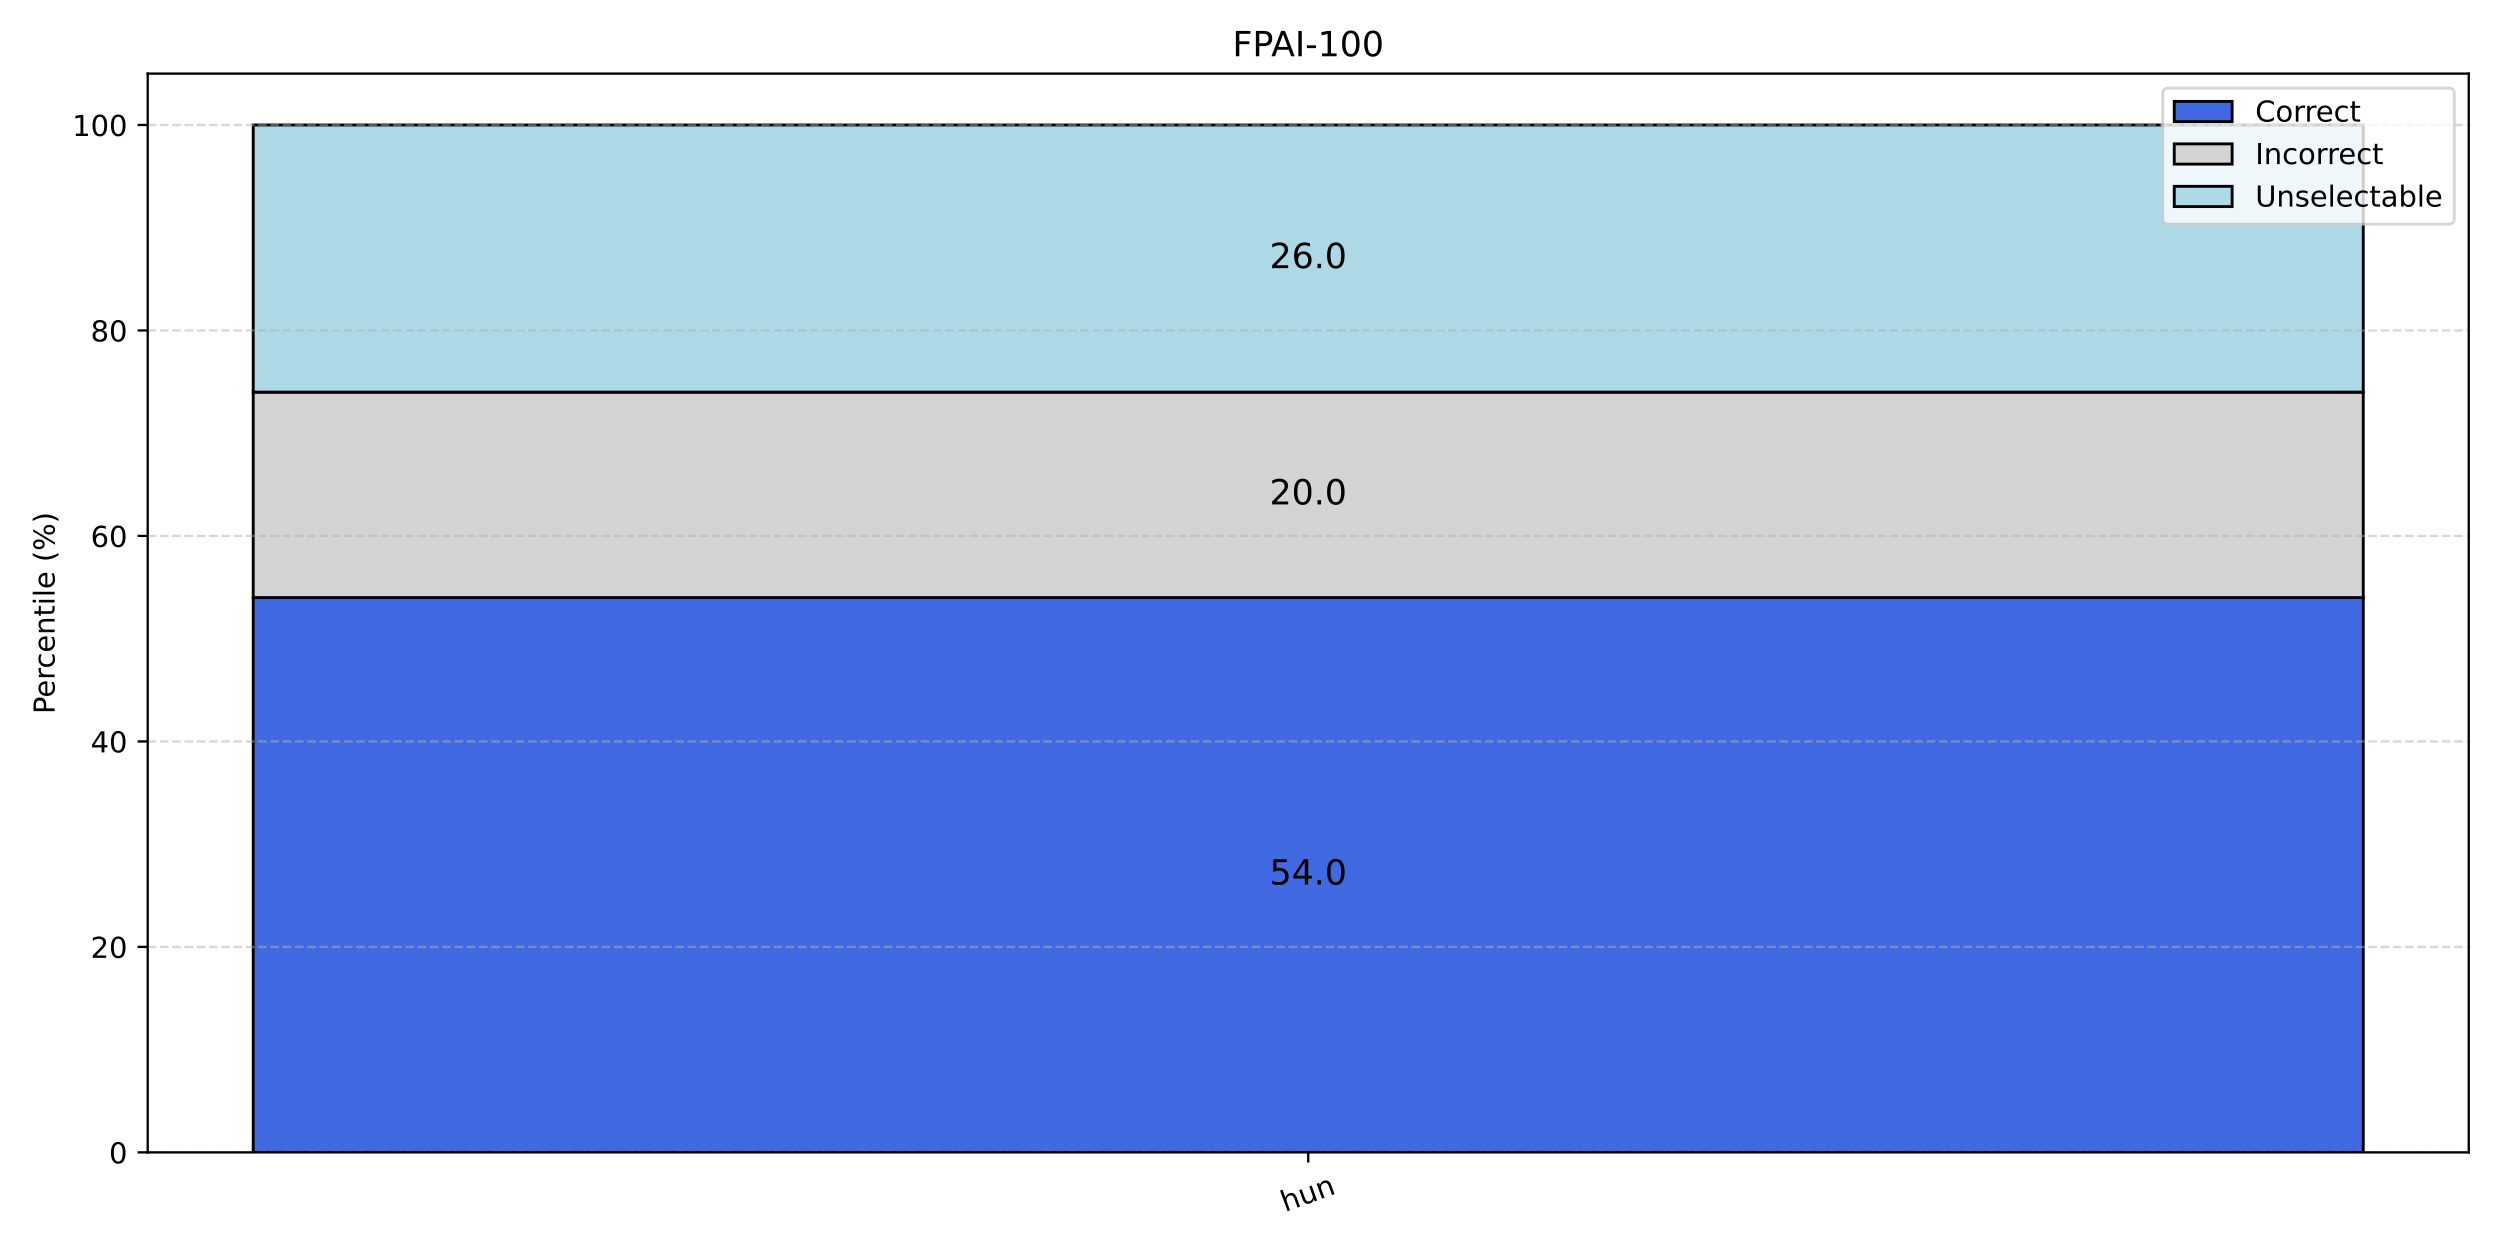
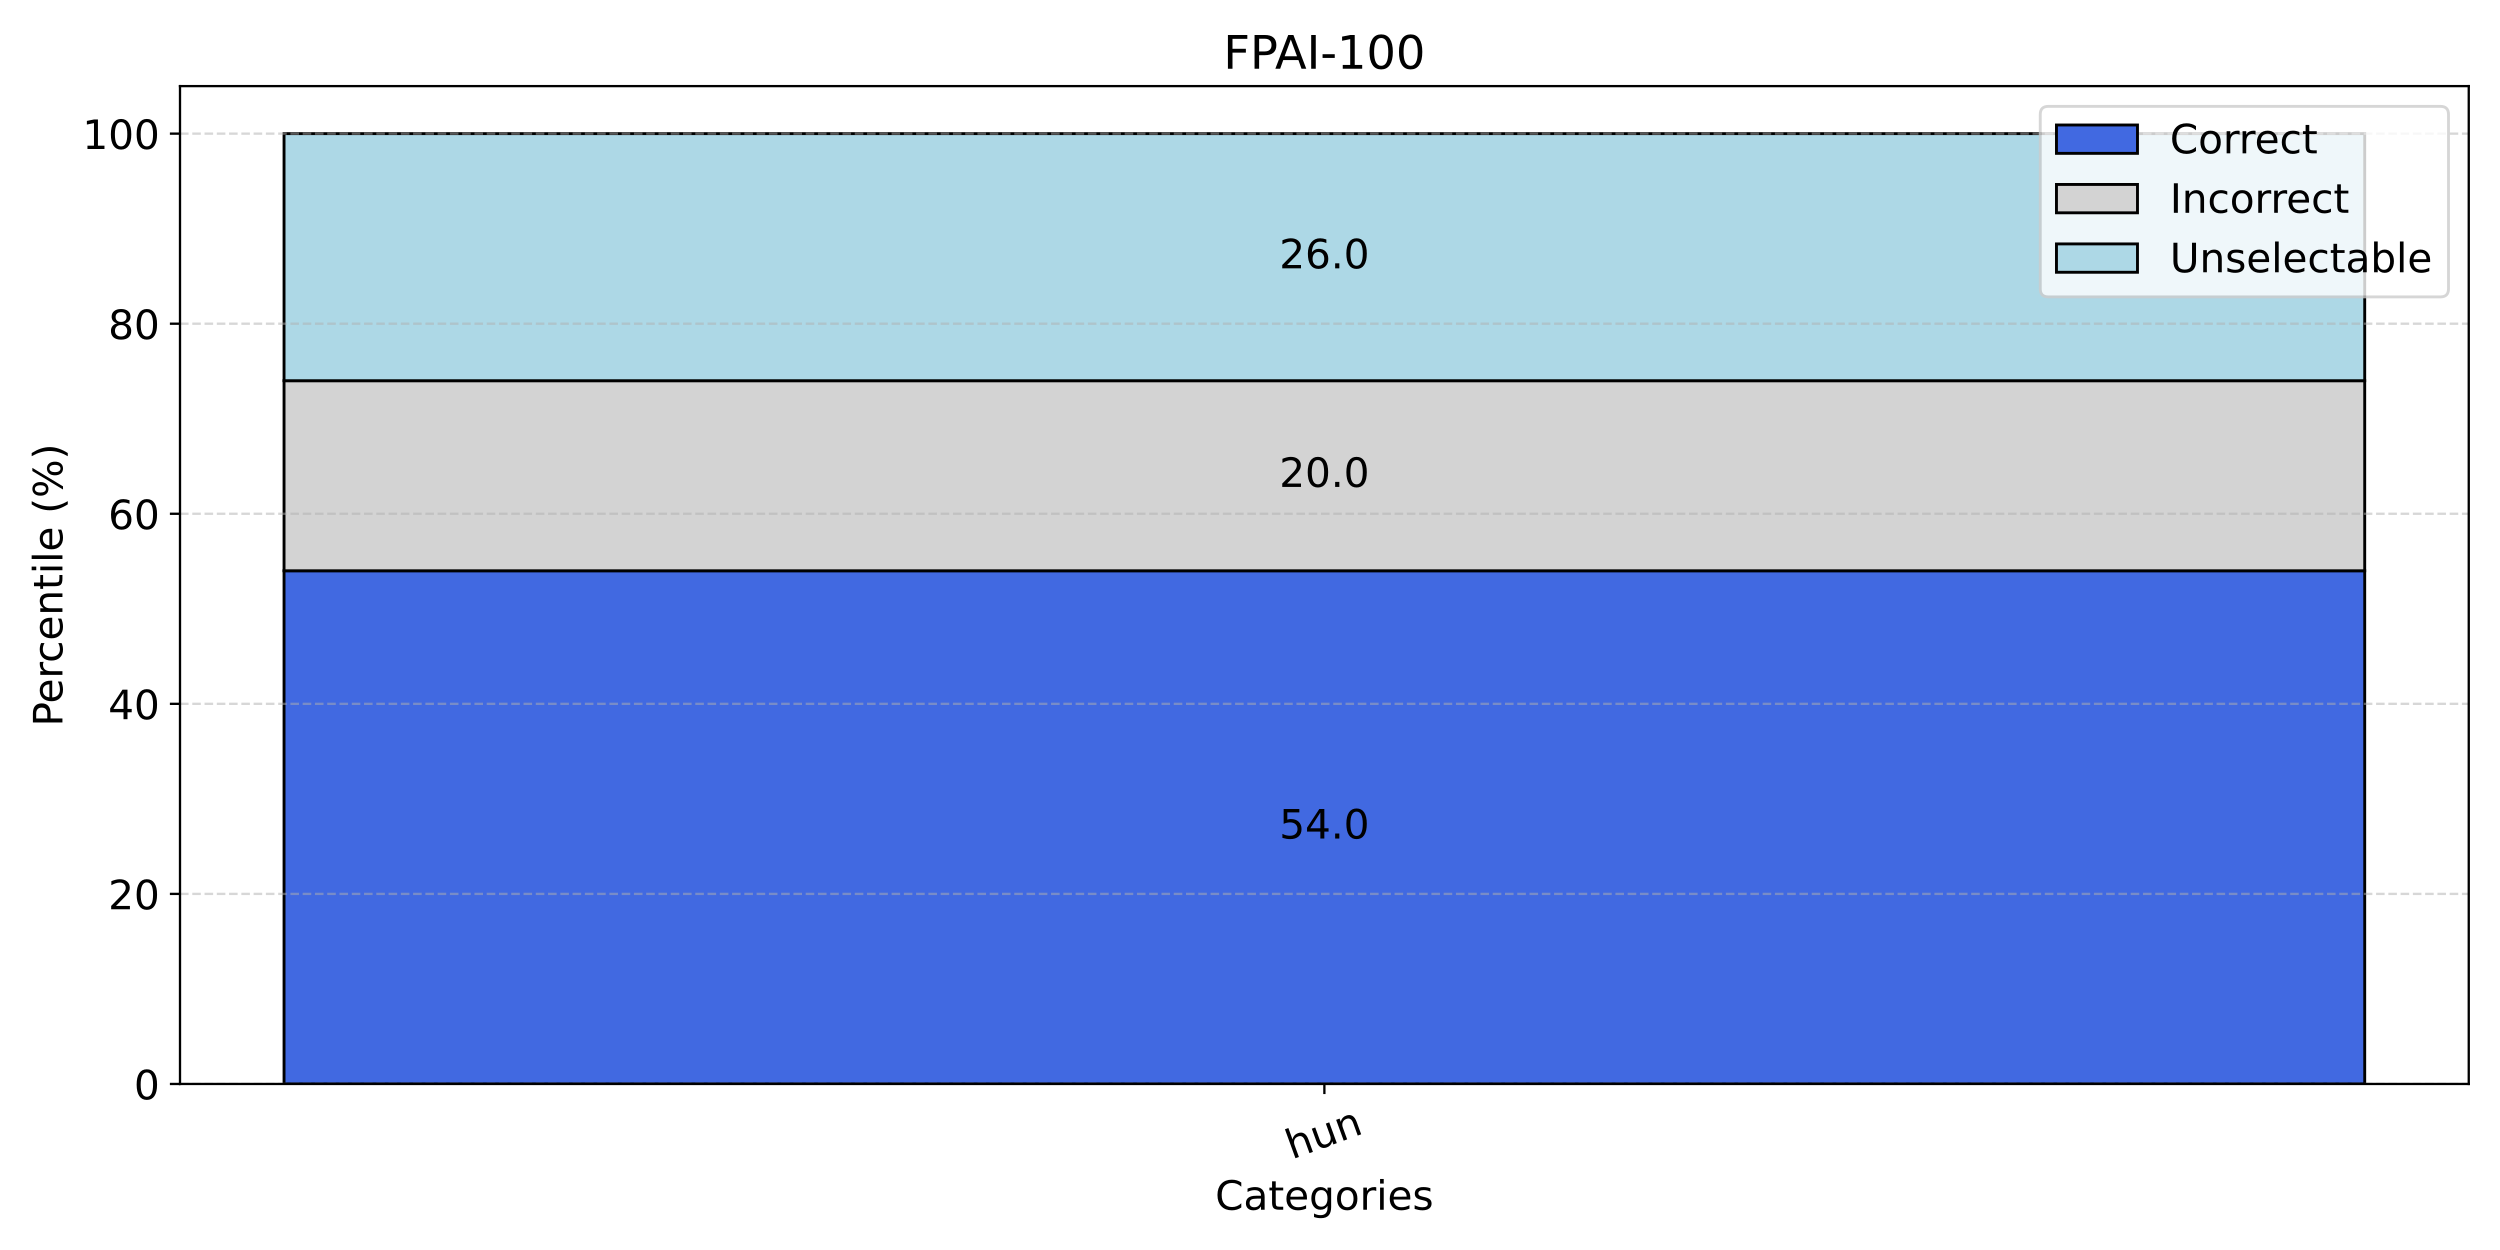
<svg xmlns="http://www.w3.org/2000/svg" xmlns:xlink="http://www.w3.org/1999/xlink" width="864pt" height="432pt" viewBox="0 0 864 432" version="1.1">
  <defs>
    <style type="text/css">*{stroke-linejoin: round; stroke-linecap: butt}</style>
  </defs>
  <g id="figure_1">
    <g id="patch_1">
      <path d="M 0 432  L 864 432  L 864 0  L 0 0  z " style="fill: #ffffff" />
    </g>
    <g id="axes_1">
      <g id="patch_2">
-         <path d="M 51.05 398.264  L 853.2 398.264  L 853.2 25.44  L 51.05 25.44  z " style="fill: #ffffff" />
+         <path d="M 62.21 374.615  L 853.2 374.615  L 853.2 29.76  L 62.21 29.76  z " style="fill: #ffffff" />
      </g>
      <g id="patch_3">
-         <path d="M 87.511 398.264  L 816.739 398.264  L 816.739 206.526  L 87.511 206.526  z " clip-path="url(#p2a000e35a6)" style="fill: #4169e1; stroke: #000000; stroke-linejoin: miter" />
+         <path d="M 98.164 374.615  L 817.246 374.615  L 817.246 197.261  L 98.164 197.261  z " clip-path="url(#p6a1ca56af4)" style="fill: #4169e1; stroke: #000000; stroke-linejoin: miter" />
      </g>
      <g id="patch_4">
-         <path d="M 87.511 206.526  L 816.739 206.526  L 816.739 135.512  L 87.511 135.512  z " clip-path="url(#p2a000e35a6)" style="fill: #d3d3d3; stroke: #000000; stroke-linejoin: miter" />
+         <path d="M 98.164 197.261  L 817.246 197.261  L 817.246 131.574  L 98.164 131.574  z " clip-path="url(#p6a1ca56af4)" style="fill: #d3d3d3; stroke: #000000; stroke-linejoin: miter" />
      </g>
      <g id="patch_5">
-         <path d="M 87.511 135.512  L 816.739 135.512  L 816.739 43.194  L 87.511 43.194  z " clip-path="url(#p2a000e35a6)" style="fill: #add8e6; stroke: #000000; stroke-linejoin: miter" />
+         <path d="M 98.164 131.574  L 817.246 131.574  L 817.246 46.182  L 98.164 46.182  z " clip-path="url(#p6a1ca56af4)" style="fill: #add8e6; stroke: #000000; stroke-linejoin: miter" />
      </g>
      <g id="matplotlib.axis_1">
        <g id="xtick_1">
          <g id="line2d_1">
            <defs>
-               <path id="mdf050660d8" d="M 0 0  L 0 3.5  " style="stroke: #000000; stroke-width: 0.8" />
-             </defs>
-             <g>
-               <use xlink:href="#mdf050660d8" x="452.125" y="398.264" style="stroke: #000000; stroke-width: 0.8" />
+               <path id="m8a8d62058d" d="M 0 0  L 0 3.5  " style="stroke: #000000; stroke-width: 0.8" />
+             </defs>
+             <g>
+               <use xlink:href="#m8a8d62058d" x="457.705" y="374.615" style="stroke: #000000; stroke-width: 0.8" />
            </g>
          </g>
          <g id="text_1">
-             <g transform="translate(444.1358 418.9066) rotate(-20) scale(0.1 -0.1)">
+             <g transform="translate(446.5201 400.7151) rotate(-20) scale(0.14 -0.14)">
              <defs>
                <path id="DejaVuSans-68" d="M 3513 2113  L 3513 0  L 2938 0  L 2938 2094  Q 2938 2591 2744 2837  Q 2550 3084 2163 3084  Q 1697 3084 1428 2787  Q 1159 2491 1159 1978  L 1159 0  L 581 0  L 581 4863  L 1159 4863  L 1159 2956  Q 1366 3272 1645 3428  Q 1925 3584 2291 3584  Q 2894 3584 3203 3211  Q 3513 2838 3513 2113  z " transform="scale(0.015625)" />
                <path id="DejaVuSans-75" d="M 544 1381  L 544 3500  L 1119 3500  L 1119 1403  Q 1119 906 1312 657  Q 1506 409 1894 409  Q 2359 409 2629 706  Q 2900 1003 2900 1516  L 2900 3500  L 3475 3500  L 3475 0  L 2900 0  L 2900 538  Q 2691 219 2414 64  Q 2138 -91 1772 -91  Q 1169 -91 856 284  Q 544 659 544 1381  z M 1991 3584  L 1991 3584  z " transform="scale(0.015625)" />
                <path id="DejaVuSans-6e" d="M 3513 2113  L 3513 0  L 2938 0  L 2938 2094  Q 2938 2591 2744 2837  Q 2550 3084 2163 3084  Q 1697 3084 1428 2787  Q 1159 2491 1159 1978  L 1159 0  L 581 0  L 581 3500  L 1159 3500  L 1159 2956  Q 1366 3272 1645 3428  Q 1925 3584 2291 3584  Q 2894 3584 3203 3211  Q 3513 2838 3513 2113  z " transform="scale(0.015625)" />
              </defs>
              <use xlink:href="#DejaVuSans-68" />
              <use xlink:href="#DejaVuSans-75" transform="translate(63.37891 0)" />
              <use xlink:href="#DejaVuSans-6e" transform="translate(126.7578 0)" />
            </g>
          </g>
        </g>
+         <g id="text_2">
+           <g transform="translate(419.9728 418.0889) scale(0.14 -0.14)">
+             <defs>
+               <path id="DejaVuSans-43" d="M 4122 4306  L 4122 3641  Q 3803 3938 3442 4084  Q 3081 4231 2675 4231  Q 1875 4231 1450 3742  Q 1025 3253 1025 2328  Q 1025 1406 1450 917  Q 1875 428 2675 428  Q 3081 428 3442 575  Q 3803 722 4122 1019  L 4122 359  Q 3791 134 3420 21  Q 3050 -91 2638 -91  Q 1578 -91 968 557  Q 359 1206 359 2328  Q 359 3453 968 4101  Q 1578 4750 2638 4750  Q 3056 4750 3426 4639  Q 3797 4528 4122 4306  z " transform="scale(0.015625)" />
+               <path id="DejaVuSans-61" d="M 2194 1759  Q 1497 1759 1228 1600  Q 959 1441 959 1056  Q 959 750 1161 570  Q 1363 391 1709 391  Q 2188 391 2477 730  Q 2766 1069 2766 1631  L 2766 1759  L 2194 1759  z M 3341 1997  L 3341 0  L 2766 0  L 2766 531  Q 2569 213 2275 61  Q 1981 -91 1556 -91  Q 1019 -91 701 211  Q 384 513 384 1019  Q 384 1609 779 1909  Q 1175 2209 1959 2209  L 2766 2209  L 2766 2266  Q 2766 2663 2505 2880  Q 2244 3097 1772 3097  Q 1472 3097 1187 3025  Q 903 2953 641 2809  L 641 3341  Q 956 3463 1253 3523  Q 1550 3584 1831 3584  Q 2591 3584 2966 3190  Q 3341 2797 3341 1997  z " transform="scale(0.015625)" />
+               <path id="DejaVuSans-74" d="M 1172 4494  L 1172 3500  L 2356 3500  L 2356 3053  L 1172 3053  L 1172 1153  Q 1172 725 1289 603  Q 1406 481 1766 481  L 2356 481  L 2356 0  L 1766 0  Q 1100 0 847 248  Q 594 497 594 1153  L 594 3053  L 172 3053  L 172 3500  L 594 3500  L 594 4494  L 1172 4494  z " transform="scale(0.015625)" />
+               <path id="DejaVuSans-65" d="M 3597 1894  L 3597 1613  L 953 1613  Q 991 1019 1311 708  Q 1631 397 2203 397  Q 2534 397 2845 478  Q 3156 559 3463 722  L 3463 178  Q 3153 47 2828 -22  Q 2503 -91 2169 -91  Q 1331 -91 842 396  Q 353 884 353 1716  Q 353 2575 817 3079  Q 1281 3584 2069 3584  Q 2775 3584 3186 3129  Q 3597 2675 3597 1894  z M 3022 2063  Q 3016 2534 2758 2815  Q 2500 3097 2075 3097  Q 1594 3097 1305 2825  Q 1016 2553 972 2059  L 3022 2063  z " transform="scale(0.015625)" />
+               <path id="DejaVuSans-67" d="M 2906 1791  Q 2906 2416 2648 2759  Q 2391 3103 1925 3103  Q 1463 3103 1205 2759  Q 947 2416 947 1791  Q 947 1169 1205 825  Q 1463 481 1925 481  Q 2391 481 2648 825  Q 2906 1169 2906 1791  z M 3481 434  Q 3481 -459 3084 -895  Q 2688 -1331 1869 -1331  Q 1566 -1331 1297 -1286  Q 1028 -1241 775 -1147  L 775 -588  Q 1028 -725 1275 -790  Q 1522 -856 1778 -856  Q 2344 -856 2625 -561  Q 2906 -266 2906 331  L 2906 616  Q 2728 306 2450 153  Q 2172 0 1784 0  Q 1141 0 747 490  Q 353 981 353 1791  Q 353 2603 747 3093  Q 1141 3584 1784 3584  Q 2172 3584 2450 3431  Q 2728 3278 2906 2969  L 2906 3500  L 3481 3500  L 3481 434  z " transform="scale(0.015625)" />
+               <path id="DejaVuSans-6f" d="M 1959 3097  Q 1497 3097 1228 2736  Q 959 2375 959 1747  Q 959 1119 1226 758  Q 1494 397 1959 397  Q 2419 397 2687 759  Q 2956 1122 2956 1747  Q 2956 2369 2687 2733  Q 2419 3097 1959 3097  z M 1959 3584  Q 2709 3584 3137 3096  Q 3566 2609 3566 1747  Q 3566 888 3137 398  Q 2709 -91 1959 -91  Q 1206 -91 779 398  Q 353 888 353 1747  Q 353 2609 779 3096  Q 1206 3584 1959 3584  z " transform="scale(0.015625)" />
+               <path id="DejaVuSans-72" d="M 2631 2963  Q 2534 3019 2420 3045  Q 2306 3072 2169 3072  Q 1681 3072 1420 2755  Q 1159 2438 1159 1844  L 1159 0  L 581 0  L 581 3500  L 1159 3500  L 1159 2956  Q 1341 3275 1631 3429  Q 1922 3584 2338 3584  Q 2397 3584 2469 3576  Q 2541 3569 2628 3553  L 2631 2963  z " transform="scale(0.015625)" />
+               <path id="DejaVuSans-69" d="M 603 3500  L 1178 3500  L 1178 0  L 603 0  L 603 3500  z M 603 4863  L 1178 4863  L 1178 4134  L 603 4134  L 603 4863  z " transform="scale(0.015625)" />
+               <path id="DejaVuSans-73" d="M 2834 3397  L 2834 2853  Q 2591 2978 2328 3040  Q 2066 3103 1784 3103  Q 1356 3103 1142 2972  Q 928 2841 928 2578  Q 928 2378 1081 2264  Q 1234 2150 1697 2047  L 1894 2003  Q 2506 1872 2764 1633  Q 3022 1394 3022 966  Q 3022 478 2636 193  Q 2250 -91 1575 -91  Q 1294 -91 989 -36  Q 684 19 347 128  L 347 722  Q 666 556 975 473  Q 1284 391 1588 391  Q 1994 391 2212 530  Q 2431 669 2431 922  Q 2431 1156 2273 1281  Q 2116 1406 1581 1522  L 1381 1569  Q 847 1681 609 1914  Q 372 2147 372 2553  Q 372 3047 722 3315  Q 1072 3584 1716 3584  Q 2034 3584 2315 3537  Q 2597 3491 2834 3397  z " transform="scale(0.015625)" />
+             </defs>
+             <use xlink:href="#DejaVuSans-43" />
+             <use xlink:href="#DejaVuSans-61" transform="translate(69.82422 0)" />
+             <use xlink:href="#DejaVuSans-74" transform="translate(131.1035 0)" />
+             <use xlink:href="#DejaVuSans-65" transform="translate(170.3125 0)" />
+             <use xlink:href="#DejaVuSans-67" transform="translate(231.8359 0)" />
+             <use xlink:href="#DejaVuSans-6f" transform="translate(295.3125 0)" />
+             <use xlink:href="#DejaVuSans-72" transform="translate(356.4941 0)" />
+             <use xlink:href="#DejaVuSans-69" transform="translate(397.6074 0)" />
+             <use xlink:href="#DejaVuSans-65" transform="translate(425.3906 0)" />
+             <use xlink:href="#DejaVuSans-73" transform="translate(486.9141 0)" />
+           </g>
+         </g>
      </g>
      <g id="matplotlib.axis_2">
        <g id="ytick_1">
          <g id="line2d_2">
-             <path d="M 51.05 398.264  L 853.2 398.264  " clip-path="url(#p2a000e35a6)" style="fill: none; stroke-dasharray: 2.96,1.28; stroke-dashoffset: 0; stroke: #b0b0b0; stroke-opacity: 0.5; stroke-width: 0.8" />
+             <path d="M 62.21 374.615  L 853.2 374.615  " clip-path="url(#p6a1ca56af4)" style="fill: none; stroke-dasharray: 2.96,1.28; stroke-dashoffset: 0; stroke: #b0b0b0; stroke-opacity: 0.5; stroke-width: 0.8" />
          </g>
          <g id="line2d_3">
            <defs>
-               <path id="ma8a3d0a5cd" d="M 0 0  L -3.5 0  " style="stroke: #000000; stroke-width: 0.8" />
-             </defs>
-             <g>
-               <use xlink:href="#ma8a3d0a5cd" x="51.05" y="398.264" style="stroke: #000000; stroke-width: 0.8" />
-             </g>
-           </g>
-           <g id="text_2">
-             <g transform="translate(37.6875 402.0629) scale(0.1 -0.1)">
+               <path id="m14905b2307" d="M 0 0  L -3.5 0  " style="stroke: #000000; stroke-width: 0.8" />
+             </defs>
+             <g>
+               <use xlink:href="#m14905b2307" x="62.21" y="374.615" style="stroke: #000000; stroke-width: 0.8" />
+             </g>
+           </g>
+           <g id="text_3">
+             <g transform="translate(46.3025 379.9341) scale(0.14 -0.14)">
              <defs>
                <path id="DejaVuSans-30" d="M 2034 4250  Q 1547 4250 1301 3770  Q 1056 3291 1056 2328  Q 1056 1369 1301 889  Q 1547 409 2034 409  Q 2525 409 2770 889  Q 3016 1369 3016 2328  Q 3016 3291 2770 3770  Q 2525 4250 2034 4250  z M 2034 4750  Q 2819 4750 3233 4129  Q 3647 3509 3647 2328  Q 3647 1150 3233 529  Q 2819 -91 2034 -91  Q 1250 -91 836 529  Q 422 1150 422 2328  Q 422 3509 836 4129  Q 1250 4750 2034 4750  z " transform="scale(0.015625)" />
              </defs>
              <use xlink:href="#DejaVuSans-30" />
            </g>
          </g>
        </g>
        <g id="ytick_2">
          <g id="line2d_4">
-             <path d="M 51.05 327.25  L 853.2 327.25  " clip-path="url(#p2a000e35a6)" style="fill: none; stroke-dasharray: 2.96,1.28; stroke-dashoffset: 0; stroke: #b0b0b0; stroke-opacity: 0.5; stroke-width: 0.8" />
+             <path d="M 62.21 308.928  L 853.2 308.928  " clip-path="url(#p6a1ca56af4)" style="fill: none; stroke-dasharray: 2.96,1.28; stroke-dashoffset: 0; stroke: #b0b0b0; stroke-opacity: 0.5; stroke-width: 0.8" />
          </g>
          <g id="line2d_5">
            <g>
-               <use xlink:href="#ma8a3d0a5cd" x="51.05" y="327.25" style="stroke: #000000; stroke-width: 0.8" />
-             </g>
-           </g>
-           <g id="text_3">
-             <g transform="translate(31.325 331.0489) scale(0.1 -0.1)">
+               <use xlink:href="#m14905b2307" x="62.21" y="308.928" style="stroke: #000000; stroke-width: 0.8" />
+             </g>
+           </g>
+           <g id="text_4">
+             <g transform="translate(37.395 314.2474) scale(0.14 -0.14)">
              <defs>
                <path id="DejaVuSans-32" d="M 1228 531  L 3431 531  L 3431 0  L 469 0  L 469 531  Q 828 903 1448 1529  Q 2069 2156 2228 2338  Q 2531 2678 2651 2914  Q 2772 3150 2772 3378  Q 2772 3750 2511 3984  Q 2250 4219 1831 4219  Q 1534 4219 1204 4116  Q 875 4013 500 3803  L 500 4441  Q 881 4594 1212 4672  Q 1544 4750 1819 4750  Q 2544 4750 2975 4387  Q 3406 4025 3406 3419  Q 3406 3131 3298 2873  Q 3191 2616 2906 2266  Q 2828 2175 2409 1742  Q 1991 1309 1228 531  z " transform="scale(0.015625)" />
              </defs>
              <use xlink:href="#DejaVuSans-32" />
              <use xlink:href="#DejaVuSans-30" transform="translate(63.62305 0)" />
            </g>
          </g>
        </g>
        <g id="ytick_3">
          <g id="line2d_6">
-             <path d="M 51.05 256.236  L 853.2 256.236  " clip-path="url(#p2a000e35a6)" style="fill: none; stroke-dasharray: 2.96,1.28; stroke-dashoffset: 0; stroke: #b0b0b0; stroke-opacity: 0.5; stroke-width: 0.8" />
+             <path d="M 62.21 243.242  L 853.2 243.242  " clip-path="url(#p6a1ca56af4)" style="fill: none; stroke-dasharray: 2.96,1.28; stroke-dashoffset: 0; stroke: #b0b0b0; stroke-opacity: 0.5; stroke-width: 0.8" />
          </g>
          <g id="line2d_7">
            <g>
-               <use xlink:href="#ma8a3d0a5cd" x="51.05" y="256.236" style="stroke: #000000; stroke-width: 0.8" />
-             </g>
-           </g>
-           <g id="text_4">
-             <g transform="translate(31.325 260.0349) scale(0.1 -0.1)">
+               <use xlink:href="#m14905b2307" x="62.21" y="243.242" style="stroke: #000000; stroke-width: 0.8" />
+             </g>
+           </g>
+           <g id="text_5">
+             <g transform="translate(37.395 248.5607) scale(0.14 -0.14)">
              <defs>
                <path id="DejaVuSans-34" d="M 2419 4116  L 825 1625  L 2419 1625  L 2419 4116  z M 2253 4666  L 3047 4666  L 3047 1625  L 3713 1625  L 3713 1100  L 3047 1100  L 3047 0  L 2419 0  L 2419 1100  L 313 1100  L 313 1709  L 2253 4666  z " transform="scale(0.015625)" />
              </defs>
              <use xlink:href="#DejaVuSans-34" />
              <use xlink:href="#DejaVuSans-30" transform="translate(63.62305 0)" />
            </g>
          </g>
        </g>
        <g id="ytick_4">
          <g id="line2d_8">
-             <path d="M 51.05 185.222  L 853.2 185.222  " clip-path="url(#p2a000e35a6)" style="fill: none; stroke-dasharray: 2.96,1.28; stroke-dashoffset: 0; stroke: #b0b0b0; stroke-opacity: 0.5; stroke-width: 0.8" />
+             <path d="M 62.21 177.555  L 853.2 177.555  " clip-path="url(#p6a1ca56af4)" style="fill: none; stroke-dasharray: 2.96,1.28; stroke-dashoffset: 0; stroke: #b0b0b0; stroke-opacity: 0.5; stroke-width: 0.8" />
          </g>
          <g id="line2d_9">
            <g>
-               <use xlink:href="#ma8a3d0a5cd" x="51.05" y="185.222" style="stroke: #000000; stroke-width: 0.8" />
-             </g>
-           </g>
-           <g id="text_5">
-             <g transform="translate(31.325 189.0208) scale(0.1 -0.1)">
+               <use xlink:href="#m14905b2307" x="62.21" y="177.555" style="stroke: #000000; stroke-width: 0.8" />
+             </g>
+           </g>
+           <g id="text_6">
+             <g transform="translate(37.395 182.874) scale(0.14 -0.14)">
              <defs>
                <path id="DejaVuSans-36" d="M 2113 2584  Q 1688 2584 1439 2293  Q 1191 2003 1191 1497  Q 1191 994 1439 701  Q 1688 409 2113 409  Q 2538 409 2786 701  Q 3034 994 3034 1497  Q 3034 2003 2786 2293  Q 2538 2584 2113 2584  z M 3366 4563  L 3366 3988  Q 3128 4100 2886 4159  Q 2644 4219 2406 4219  Q 1781 4219 1451 3797  Q 1122 3375 1075 2522  Q 1259 2794 1537 2939  Q 1816 3084 2150 3084  Q 2853 3084 3261 2657  Q 3669 2231 3669 1497  Q 3669 778 3244 343  Q 2819 -91 2113 -91  Q 1303 -91 875 529  Q 447 1150 447 2328  Q 447 3434 972 4092  Q 1497 4750 2381 4750  Q 2619 4750 2861 4703  Q 3103 4656 3366 4563  z " transform="scale(0.015625)" />
              </defs>
              <use xlink:href="#DejaVuSans-36" />
              <use xlink:href="#DejaVuSans-30" transform="translate(63.62305 0)" />
            </g>
          </g>
        </g>
        <g id="ytick_5">
          <g id="line2d_10">
-             <path d="M 51.05 114.208  L 853.2 114.208  " clip-path="url(#p2a000e35a6)" style="fill: none; stroke-dasharray: 2.96,1.28; stroke-dashoffset: 0; stroke: #b0b0b0; stroke-opacity: 0.5; stroke-width: 0.8" />
+             <path d="M 62.21 111.868  L 853.2 111.868  " clip-path="url(#p6a1ca56af4)" style="fill: none; stroke-dasharray: 2.96,1.28; stroke-dashoffset: 0; stroke: #b0b0b0; stroke-opacity: 0.5; stroke-width: 0.8" />
          </g>
          <g id="line2d_11">
            <g>
-               <use xlink:href="#ma8a3d0a5cd" x="51.05" y="114.208" style="stroke: #000000; stroke-width: 0.8" />
-             </g>
-           </g>
-           <g id="text_6">
-             <g transform="translate(31.325 118.0068) scale(0.1 -0.1)">
+               <use xlink:href="#m14905b2307" x="62.21" y="111.868" style="stroke: #000000; stroke-width: 0.8" />
+             </g>
+           </g>
+           <g id="text_7">
+             <g transform="translate(37.395 117.1873) scale(0.14 -0.14)">
              <defs>
                <path id="DejaVuSans-38" d="M 2034 2216  Q 1584 2216 1326 1975  Q 1069 1734 1069 1313  Q 1069 891 1326 650  Q 1584 409 2034 409  Q 2484 409 2743 651  Q 3003 894 3003 1313  Q 3003 1734 2745 1975  Q 2488 2216 2034 2216  z M 1403 2484  Q 997 2584 770 2862  Q 544 3141 544 3541  Q 544 4100 942 4425  Q 1341 4750 2034 4750  Q 2731 4750 3128 4425  Q 3525 4100 3525 3541  Q 3525 3141 3298 2862  Q 3072 2584 2669 2484  Q 3125 2378 3379 2068  Q 3634 1759 3634 1313  Q 3634 634 3220 271  Q 2806 -91 2034 -91  Q 1263 -91 848 271  Q 434 634 434 1313  Q 434 1759 690 2068  Q 947 2378 1403 2484  z M 1172 3481  Q 1172 3119 1398 2916  Q 1625 2713 2034 2713  Q 2441 2713 2670 2916  Q 2900 3119 2900 3481  Q 2900 3844 2670 4047  Q 2441 4250 2034 4250  Q 1625 4250 1398 4047  Q 1172 3844 1172 3481  z " transform="scale(0.015625)" />
              </defs>
              <use xlink:href="#DejaVuSans-38" />
              <use xlink:href="#DejaVuSans-30" transform="translate(63.62305 0)" />
            </g>
          </g>
        </g>
        <g id="ytick_6">
          <g id="line2d_12">
-             <path d="M 51.05 43.194  L 853.2 43.194  " clip-path="url(#p2a000e35a6)" style="fill: none; stroke-dasharray: 2.96,1.28; stroke-dashoffset: 0; stroke: #b0b0b0; stroke-opacity: 0.5; stroke-width: 0.8" />
+             <path d="M 62.21 46.182  L 853.2 46.182  " clip-path="url(#p6a1ca56af4)" style="fill: none; stroke-dasharray: 2.96,1.28; stroke-dashoffset: 0; stroke: #b0b0b0; stroke-opacity: 0.5; stroke-width: 0.8" />
          </g>
          <g id="line2d_13">
            <g>
-               <use xlink:href="#ma8a3d0a5cd" x="51.05" y="43.194" style="stroke: #000000; stroke-width: 0.8" />
-             </g>
-           </g>
-           <g id="text_7">
-             <g transform="translate(24.9625 46.99273) scale(0.1 -0.1)">
+               <use xlink:href="#m14905b2307" x="62.21" y="46.182" style="stroke: #000000; stroke-width: 0.8" />
+             </g>
+           </g>
+           <g id="text_8">
+             <g transform="translate(28.4875 51.50058) scale(0.14 -0.14)">
              <defs>
                <path id="DejaVuSans-31" d="M 794 531  L 1825 531  L 1825 4091  L 703 3866  L 703 4441  L 1819 4666  L 2450 4666  L 2450 531  L 3481 531  L 3481 0  L 794 0  L 794 531  z " transform="scale(0.015625)" />
              </defs>
              <use xlink:href="#DejaVuSans-31" />
              <use xlink:href="#DejaVuSans-30" transform="translate(63.62305 0)" />
              <use xlink:href="#DejaVuSans-30" transform="translate(127.2461 0)" />
            </g>
          </g>
        </g>
-         <g id="text_8">
-           <g transform="translate(18.88281 246.7558) rotate(-90) scale(0.1 -0.1)">
+         <g id="text_9">
+           <g transform="translate(21.57594 251.053) rotate(-90) scale(0.14 -0.14)">
            <defs>
              <path id="DejaVuSans-50" d="M 1259 4147  L 1259 2394  L 2053 2394  Q 2494 2394 2734 2622  Q 2975 2850 2975 3272  Q 2975 3691 2734 3919  Q 2494 4147 2053 4147  L 1259 4147  z M 628 4666  L 2053 4666  Q 2838 4666 3239 4311  Q 3641 3956 3641 3272  Q 3641 2581 3239 2228  Q 2838 1875 2053 1875  L 1259 1875  L 1259 0  L 628 0  L 628 4666  z " transform="scale(0.015625)" />
-               <path id="DejaVuSans-65" d="M 3597 1894  L 3597 1613  L 953 1613  Q 991 1019 1311 708  Q 1631 397 2203 397  Q 2534 397 2845 478  Q 3156 559 3463 722  L 3463 178  Q 3153 47 2828 -22  Q 2503 -91 2169 -91  Q 1331 -91 842 396  Q 353 884 353 1716  Q 353 2575 817 3079  Q 1281 3584 2069 3584  Q 2775 3584 3186 3129  Q 3597 2675 3597 1894  z M 3022 2063  Q 3016 2534 2758 2815  Q 2500 3097 2075 3097  Q 1594 3097 1305 2825  Q 1016 2553 972 2059  L 3022 2063  z " transform="scale(0.015625)" />
-               <path id="DejaVuSans-72" d="M 2631 2963  Q 2534 3019 2420 3045  Q 2306 3072 2169 3072  Q 1681 3072 1420 2755  Q 1159 2438 1159 1844  L 1159 0  L 581 0  L 581 3500  L 1159 3500  L 1159 2956  Q 1341 3275 1631 3429  Q 1922 3584 2338 3584  Q 2397 3584 2469 3576  Q 2541 3569 2628 3553  L 2631 2963  z " transform="scale(0.015625)" />
              <path id="DejaVuSans-63" d="M 3122 3366  L 3122 2828  Q 2878 2963 2633 3030  Q 2388 3097 2138 3097  Q 1578 3097 1268 2742  Q 959 2388 959 1747  Q 959 1106 1268 751  Q 1578 397 2138 397  Q 2388 397 2633 464  Q 2878 531 3122 666  L 3122 134  Q 2881 22 2623 -34  Q 2366 -91 2075 -91  Q 1284 -91 818 406  Q 353 903 353 1747  Q 353 2603 823 3093  Q 1294 3584 2113 3584  Q 2378 3584 2631 3529  Q 2884 3475 3122 3366  z " transform="scale(0.015625)" />
-               <path id="DejaVuSans-74" d="M 1172 4494  L 1172 3500  L 2356 3500  L 2356 3053  L 1172 3053  L 1172 1153  Q 1172 725 1289 603  Q 1406 481 1766 481  L 2356 481  L 2356 0  L 1766 0  Q 1100 0 847 248  Q 594 497 594 1153  L 594 3053  L 172 3053  L 172 3500  L 594 3500  L 594 4494  L 1172 4494  z " transform="scale(0.015625)" />
-               <path id="DejaVuSans-69" d="M 603 3500  L 1178 3500  L 1178 0  L 603 0  L 603 3500  z M 603 4863  L 1178 4863  L 1178 4134  L 603 4134  L 603 4863  z " transform="scale(0.015625)" />
              <path id="DejaVuSans-6c" d="M 603 4863  L 1178 4863  L 1178 0  L 603 0  L 603 4863  z " transform="scale(0.015625)" />
              <path id="DejaVuSans-20" transform="scale(0.015625)" />
              <path id="DejaVuSans-28" d="M 1984 4856  Q 1566 4138 1362 3434  Q 1159 2731 1159 2009  Q 1159 1288 1364 580  Q 1569 -128 1984 -844  L 1484 -844  Q 1016 -109 783 600  Q 550 1309 550 2009  Q 550 2706 781 3412  Q 1013 4119 1484 4856  L 1984 4856  z " transform="scale(0.015625)" />
              <path id="DejaVuSans-25" d="M 4653 2053  Q 4381 2053 4226 1822  Q 4072 1591 4072 1178  Q 4072 772 4226 539  Q 4381 306 4653 306  Q 4919 306 5073 539  Q 5228 772 5228 1178  Q 5228 1588 5073 1820  Q 4919 2053 4653 2053  z M 4653 2450  Q 5147 2450 5437 2106  Q 5728 1763 5728 1178  Q 5728 594 5436 251  Q 5144 -91 4653 -91  Q 4153 -91 3862 251  Q 3572 594 3572 1178  Q 3572 1766 3864 2108  Q 4156 2450 4653 2450  z M 1428 4353  Q 1159 4353 1004 4120  Q 850 3888 850 3481  Q 850 3069 1003 2837  Q 1156 2606 1428 2606  Q 1700 2606 1854 2837  Q 2009 3069 2009 3481  Q 2009 3884 1853 4118  Q 1697 4353 1428 4353  z M 4250 4750  L 4750 4750  L 1831 -91  L 1331 -91  L 4250 4750  z M 1428 4750  Q 1922 4750 2215 4408  Q 2509 4066 2509 3481  Q 2509 2891 2217 2550  Q 1925 2209 1428 2209  Q 931 2209 642 2551  Q 353 2894 353 3481  Q 353 4063 643 4406  Q 934 4750 1428 4750  z " transform="scale(0.015625)" />
              <path id="DejaVuSans-29" d="M 513 4856  L 1013 4856  Q 1481 4119 1714 3412  Q 1947 2706 1947 2009  Q 1947 1309 1714 600  Q 1481 -109 1013 -844  L 513 -844  Q 928 -128 1133 580  Q 1338 1288 1338 2009  Q 1338 2731 1133 3434  Q 928 4138 513 4856  z " transform="scale(0.015625)" />
            </defs>
            <use xlink:href="#DejaVuSans-50" />
            <use xlink:href="#DejaVuSans-65" transform="translate(56.67773 0)" />
            <use xlink:href="#DejaVuSans-72" transform="translate(118.2012 0)" />
            <use xlink:href="#DejaVuSans-63" transform="translate(157.0645 0)" />
            <use xlink:href="#DejaVuSans-65" transform="translate(212.0449 0)" />
            <use xlink:href="#DejaVuSans-6e" transform="translate(273.5684 0)" />
            <use xlink:href="#DejaVuSans-74" transform="translate(336.9473 0)" />
            <use xlink:href="#DejaVuSans-69" transform="translate(376.1562 0)" />
            <use xlink:href="#DejaVuSans-6c" transform="translate(403.9395 0)" />
            <use xlink:href="#DejaVuSans-65" transform="translate(431.7227 0)" />
            <use xlink:href="#DejaVuSans-20" transform="translate(493.2461 0)" />
            <use xlink:href="#DejaVuSans-28" transform="translate(525.0332 0)" />
            <use xlink:href="#DejaVuSans-25" transform="translate(564.0469 0)" />
            <use xlink:href="#DejaVuSans-29" transform="translate(659.0664 0)" />
          </g>
        </g>
      </g>
      <g id="patch_6">
-         <path d="M 51.05 398.264  L 51.05 25.44  " style="fill: none; stroke: #000000; stroke-width: 0.8; stroke-linejoin: miter; stroke-linecap: square" />
+         <path d="M 62.21 374.615  L 62.21 29.76  " style="fill: none; stroke: #000000; stroke-width: 0.8; stroke-linejoin: miter; stroke-linecap: square" />
      </g>
      <g id="patch_7">
-         <path d="M 853.2 398.264  L 853.2 25.44  " style="fill: none; stroke: #000000; stroke-width: 0.8; stroke-linejoin: miter; stroke-linecap: square" />
+         <path d="M 853.2 374.615  L 853.2 29.76  " style="fill: none; stroke: #000000; stroke-width: 0.8; stroke-linejoin: miter; stroke-linecap: square" />
      </g>
      <g id="patch_8">
-         <path d="M 51.05 398.264  L 853.2 398.264  " style="fill: none; stroke: #000000; stroke-width: 0.8; stroke-linejoin: miter; stroke-linecap: square" />
+         <path d="M 62.21 374.615  L 853.2 374.615  " style="fill: none; stroke: #000000; stroke-width: 0.8; stroke-linejoin: miter; stroke-linecap: square" />
      </g>
      <g id="patch_9">
-         <path d="M 51.05 25.44  L 853.2 25.44  " style="fill: none; stroke: #000000; stroke-width: 0.8; stroke-linejoin: miter; stroke-linecap: square" />
-       </g>
-       <g id="text_9">
-         <g transform="translate(438.7656 305.706) scale(0.12 -0.12)">
+         <path d="M 62.21 29.76  L 853.2 29.76  " style="fill: none; stroke: #000000; stroke-width: 0.8; stroke-linejoin: miter; stroke-linecap: square" />
+       </g>
+       <g id="text_10">
+         <g transform="translate(442.1191 289.8012) scale(0.14 -0.14)">
          <defs>
            <path id="DejaVuSans-35" d="M 691 4666  L 3169 4666  L 3169 4134  L 1269 4134  L 1269 2991  Q 1406 3038 1543 3061  Q 1681 3084 1819 3084  Q 2600 3084 3056 2656  Q 3513 2228 3513 1497  Q 3513 744 3044 326  Q 2575 -91 1722 -91  Q 1428 -91 1123 -41  Q 819 9 494 109  L 494 744  Q 775 591 1075 516  Q 1375 441 1709 441  Q 2250 441 2565 725  Q 2881 1009 2881 1497  Q 2881 1984 2565 2268  Q 2250 2553 1709 2553  Q 1456 2553 1204 2497  Q 953 2441 691 2322  L 691 4666  z " transform="scale(0.015625)" />
            <path id="DejaVuSans-2e" d="M 684 794  L 1344 794  L 1344 0  L 684 0  L 684 794  z " transform="scale(0.015625)" />
          </defs>
          <use xlink:href="#DejaVuSans-35" />
          <use xlink:href="#DejaVuSans-34" transform="translate(63.62305 0)" />
          <use xlink:href="#DejaVuSans-2e" transform="translate(127.2461 0)" />
          <use xlink:href="#DejaVuSans-30" transform="translate(159.0332 0)" />
        </g>
      </g>
-       <g id="text_10">
-         <g transform="translate(438.7656 174.33) scale(0.12 -0.12)">
+       <g id="text_11">
+         <g transform="translate(442.1191 168.2809) scale(0.14 -0.14)">
          <use xlink:href="#DejaVuSans-32" />
          <use xlink:href="#DejaVuSans-30" transform="translate(63.62305 0)" />
          <use xlink:href="#DejaVuSans-2e" transform="translate(127.2461 0)" />
          <use xlink:href="#DejaVuSans-30" transform="translate(159.0332 0)" />
        </g>
      </g>
-       <g id="text_11">
-         <g transform="translate(438.7656 92.66389) scale(0.12 -0.12)">
+       <g id="text_12">
+         <g transform="translate(442.1191 92.74115) scale(0.14 -0.14)">
          <use xlink:href="#DejaVuSans-32" />
          <use xlink:href="#DejaVuSans-36" transform="translate(63.62305 0)" />
          <use xlink:href="#DejaVuSans-2e" transform="translate(127.2461 0)" />
          <use xlink:href="#DejaVuSans-30" transform="translate(159.0332 0)" />
        </g>
      </g>
-       <g id="text_12">
-         <g transform="translate(425.9472 19.44) scale(0.12 -0.12)">
+       <g id="text_13">
+         <g transform="translate(422.8012 23.76) scale(0.16 -0.16)">
          <defs>
            <path id="DejaVuSans-46" d="M 628 4666  L 3309 4666  L 3309 4134  L 1259 4134  L 1259 2759  L 3109 2759  L 3109 2228  L 1259 2228  L 1259 0  L 628 0  L 628 4666  z " transform="scale(0.015625)" />
            <path id="DejaVuSans-41" d="M 2188 4044  L 1331 1722  L 3047 1722  L 2188 4044  z M 1831 4666  L 2547 4666  L 4325 0  L 3669 0  L 3244 1197  L 1141 1197  L 716 0  L 50 0  L 1831 4666  z " transform="scale(0.015625)" />
            <path id="DejaVuSans-49" d="M 628 4666  L 1259 4666  L 1259 0  L 628 0  L 628 4666  z " transform="scale(0.015625)" />
            <path id="DejaVuSans-2d" d="M 313 2009  L 1997 2009  L 1997 1497  L 313 1497  L 313 2009  z " transform="scale(0.015625)" />
          </defs>
          <use xlink:href="#DejaVuSans-46" />
          <use xlink:href="#DejaVuSans-50" transform="translate(57.51953 0)" />
          <use xlink:href="#DejaVuSans-41" transform="translate(111.4473 0)" />
          <use xlink:href="#DejaVuSans-49" transform="translate(179.8555 0)" />
          <use xlink:href="#DejaVuSans-2d" transform="translate(209.3477 0)" />
          <use xlink:href="#DejaVuSans-31" transform="translate(245.4316 0)" />
          <use xlink:href="#DejaVuSans-30" transform="translate(309.0547 0)" />
          <use xlink:href="#DejaVuSans-30" transform="translate(372.6777 0)" />
        </g>
      </g>
      <g id="legend_1">
        <g id="patch_10">
-           <path d="M 749.423 77.474  L 846.2 77.474  Q 848.2 77.474 848.2 75.474  L 848.2 32.44  Q 848.2 30.44 846.2 30.44  L 749.423 30.44  Q 747.423 30.44 747.423 32.44  L 747.423 75.474  Q 747.423 77.474 749.423 77.474  z " style="fill: #ffffff; opacity: 0.8; stroke: #cccccc; stroke-linejoin: miter" />
+           <path d="M 707.913 102.608  L 843.4 102.608  Q 846.2 102.608 846.2 99.808  L 846.2 39.56  Q 846.2 36.76 843.4 36.76  L 707.913 36.76  Q 705.113 36.76 705.113 39.56  L 705.113 99.808  Q 705.113 102.608 707.913 102.608  z " style="fill: #ffffff; opacity: 0.8; stroke: #cccccc; stroke-linejoin: miter" />
        </g>
        <g id="patch_11">
-           <path d="M 751.423 42.038  L 771.423 42.038  L 771.423 35.038  L 751.423 35.038  z " style="fill: #4169e1; stroke: #000000; stroke-linejoin: miter" />
-         </g>
-         <g id="text_13">
-           <g transform="translate(779.4234 42.03844) scale(0.1 -0.1)">
-             <defs>
-               <path id="DejaVuSans-43" d="M 4122 4306  L 4122 3641  Q 3803 3938 3442 4084  Q 3081 4231 2675 4231  Q 1875 4231 1450 3742  Q 1025 3253 1025 2328  Q 1025 1406 1450 917  Q 1875 428 2675 428  Q 3081 428 3442 575  Q 3803 722 4122 1019  L 4122 359  Q 3791 134 3420 21  Q 3050 -91 2638 -91  Q 1578 -91 968 557  Q 359 1206 359 2328  Q 359 3453 968 4101  Q 1578 4750 2638 4750  Q 3056 4750 3426 4639  Q 3797 4528 4122 4306  z " transform="scale(0.015625)" />
-               <path id="DejaVuSans-6f" d="M 1959 3097  Q 1497 3097 1228 2736  Q 959 2375 959 1747  Q 959 1119 1226 758  Q 1494 397 1959 397  Q 2419 397 2687 759  Q 2956 1122 2956 1747  Q 2956 2369 2687 2733  Q 2419 3097 1959 3097  z M 1959 3584  Q 2709 3584 3137 3096  Q 3566 2609 3566 1747  Q 3566 888 3137 398  Q 2709 -91 1959 -91  Q 1206 -91 779 398  Q 353 888 353 1747  Q 353 2609 779 3096  Q 1206 3584 1959 3584  z " transform="scale(0.015625)" />
-             </defs>
+           <path d="M 710.713 52.998  L 738.713 52.998  L 738.713 43.198  L 710.713 43.198  z " style="fill: #4169e1; stroke: #000000; stroke-linejoin: miter" />
+         </g>
+         <g id="text_14">
+           <g transform="translate(749.9128 52.99781) scale(0.14 -0.14)">
            <use xlink:href="#DejaVuSans-43" />
            <use xlink:href="#DejaVuSans-6f" transform="translate(69.82422 0)" />
            <use xlink:href="#DejaVuSans-72" transform="translate(131.0059 0)" />
            <use xlink:href="#DejaVuSans-72" transform="translate(170.3691 0)" />
            <use xlink:href="#DejaVuSans-65" transform="translate(209.2324 0)" />
            <use xlink:href="#DejaVuSans-63" transform="translate(270.7559 0)" />
            <use xlink:href="#DejaVuSans-74" transform="translate(325.7363 0)" />
          </g>
        </g>
        <g id="patch_12">
-           <path d="M 751.423 56.717  L 771.423 56.717  L 771.423 49.717  L 751.423 49.717  z " style="fill: #d3d3d3; stroke: #000000; stroke-linejoin: miter" />
-         </g>
-         <g id="text_14">
-           <g transform="translate(779.4234 56.71656) scale(0.1 -0.1)">
+           <path d="M 710.713 73.547  L 738.713 73.547  L 738.713 63.747  L 710.713 63.747  z " style="fill: #d3d3d3; stroke: #000000; stroke-linejoin: miter" />
+         </g>
+         <g id="text_15">
+           <g transform="translate(749.9128 73.54719) scale(0.14 -0.14)">
            <use xlink:href="#DejaVuSans-49" />
            <use xlink:href="#DejaVuSans-6e" transform="translate(29.49219 0)" />
            <use xlink:href="#DejaVuSans-63" transform="translate(92.87109 0)" />
            <use xlink:href="#DejaVuSans-6f" transform="translate(147.8516 0)" />
            <use xlink:href="#DejaVuSans-72" transform="translate(209.0332 0)" />
            <use xlink:href="#DejaVuSans-72" transform="translate(248.3965 0)" />
            <use xlink:href="#DejaVuSans-65" transform="translate(287.2598 0)" />
            <use xlink:href="#DejaVuSans-63" transform="translate(348.7832 0)" />
            <use xlink:href="#DejaVuSans-74" transform="translate(403.7637 0)" />
          </g>
        </g>
        <g id="patch_13">
-           <path d="M 751.423 71.395  L 771.423 71.395  L 771.423 64.395  L 751.423 64.395  z " style="fill: #add8e6; stroke: #000000; stroke-linejoin: miter" />
-         </g>
-         <g id="text_15">
-           <g transform="translate(779.4234 71.39469) scale(0.1 -0.1)">
+           <path d="M 710.713 94.097  L 738.713 94.097  L 738.713 84.297  L 710.713 84.297  z " style="fill: #add8e6; stroke: #000000; stroke-linejoin: miter" />
+         </g>
+         <g id="text_16">
+           <g transform="translate(749.9128 94.09656) scale(0.14 -0.14)">
            <defs>
              <path id="DejaVuSans-55" d="M 556 4666  L 1191 4666  L 1191 1831  Q 1191 1081 1462 751  Q 1734 422 2344 422  Q 2950 422 3222 751  Q 3494 1081 3494 1831  L 3494 4666  L 4128 4666  L 4128 1753  Q 4128 841 3676 375  Q 3225 -91 2344 -91  Q 1459 -91 1007 375  Q 556 841 556 1753  L 556 4666  z " transform="scale(0.015625)" />
-               <path id="DejaVuSans-73" d="M 2834 3397  L 2834 2853  Q 2591 2978 2328 3040  Q 2066 3103 1784 3103  Q 1356 3103 1142 2972  Q 928 2841 928 2578  Q 928 2378 1081 2264  Q 1234 2150 1697 2047  L 1894 2003  Q 2506 1872 2764 1633  Q 3022 1394 3022 966  Q 3022 478 2636 193  Q 2250 -91 1575 -91  Q 1294 -91 989 -36  Q 684 19 347 128  L 347 722  Q 666 556 975 473  Q 1284 391 1588 391  Q 1994 391 2212 530  Q 2431 669 2431 922  Q 2431 1156 2273 1281  Q 2116 1406 1581 1522  L 1381 1569  Q 847 1681 609 1914  Q 372 2147 372 2553  Q 372 3047 722 3315  Q 1072 3584 1716 3584  Q 2034 3584 2315 3537  Q 2597 3491 2834 3397  z " transform="scale(0.015625)" />
-               <path id="DejaVuSans-61" d="M 2194 1759  Q 1497 1759 1228 1600  Q 959 1441 959 1056  Q 959 750 1161 570  Q 1363 391 1709 391  Q 2188 391 2477 730  Q 2766 1069 2766 1631  L 2766 1759  L 2194 1759  z M 3341 1997  L 3341 0  L 2766 0  L 2766 531  Q 2569 213 2275 61  Q 1981 -91 1556 -91  Q 1019 -91 701 211  Q 384 513 384 1019  Q 384 1609 779 1909  Q 1175 2209 1959 2209  L 2766 2209  L 2766 2266  Q 2766 2663 2505 2880  Q 2244 3097 1772 3097  Q 1472 3097 1187 3025  Q 903 2953 641 2809  L 641 3341  Q 956 3463 1253 3523  Q 1550 3584 1831 3584  Q 2591 3584 2966 3190  Q 3341 2797 3341 1997  z " transform="scale(0.015625)" />
              <path id="DejaVuSans-62" d="M 3116 1747  Q 3116 2381 2855 2742  Q 2594 3103 2138 3103  Q 1681 3103 1420 2742  Q 1159 2381 1159 1747  Q 1159 1113 1420 752  Q 1681 391 2138 391  Q 2594 391 2855 752  Q 3116 1113 3116 1747  z M 1159 2969  Q 1341 3281 1617 3432  Q 1894 3584 2278 3584  Q 2916 3584 3314 3078  Q 3713 2572 3713 1747  Q 3713 922 3314 415  Q 2916 -91 2278 -91  Q 1894 -91 1617 61  Q 1341 213 1159 525  L 1159 0  L 581 0  L 581 4863  L 1159 4863  L 1159 2969  z " transform="scale(0.015625)" />
            </defs>
            <use xlink:href="#DejaVuSans-55" />
            <use xlink:href="#DejaVuSans-6e" transform="translate(73.19336 0)" />
            <use xlink:href="#DejaVuSans-73" transform="translate(136.5723 0)" />
            <use xlink:href="#DejaVuSans-65" transform="translate(188.6719 0)" />
            <use xlink:href="#DejaVuSans-6c" transform="translate(250.1953 0)" />
            <use xlink:href="#DejaVuSans-65" transform="translate(277.9785 0)" />
            <use xlink:href="#DejaVuSans-63" transform="translate(339.502 0)" />
            <use xlink:href="#DejaVuSans-74" transform="translate(394.4824 0)" />
            <use xlink:href="#DejaVuSans-61" transform="translate(433.6914 0)" />
            <use xlink:href="#DejaVuSans-62" transform="translate(494.9707 0)" />
            <use xlink:href="#DejaVuSans-6c" transform="translate(558.4473 0)" />
            <use xlink:href="#DejaVuSans-65" transform="translate(586.2305 0)" />
          </g>
        </g>
      </g>
    </g>
  </g>
  <defs>
-     <clipPath id="p2a000e35a6">
-       <rect x="51.05" y="25.44" width="802.15" height="372.824" />
+     <clipPath id="p6a1ca56af4">
+       <rect x="62.21" y="29.76" width="790.99" height="344.855" />
    </clipPath>
  </defs>
</svg>
